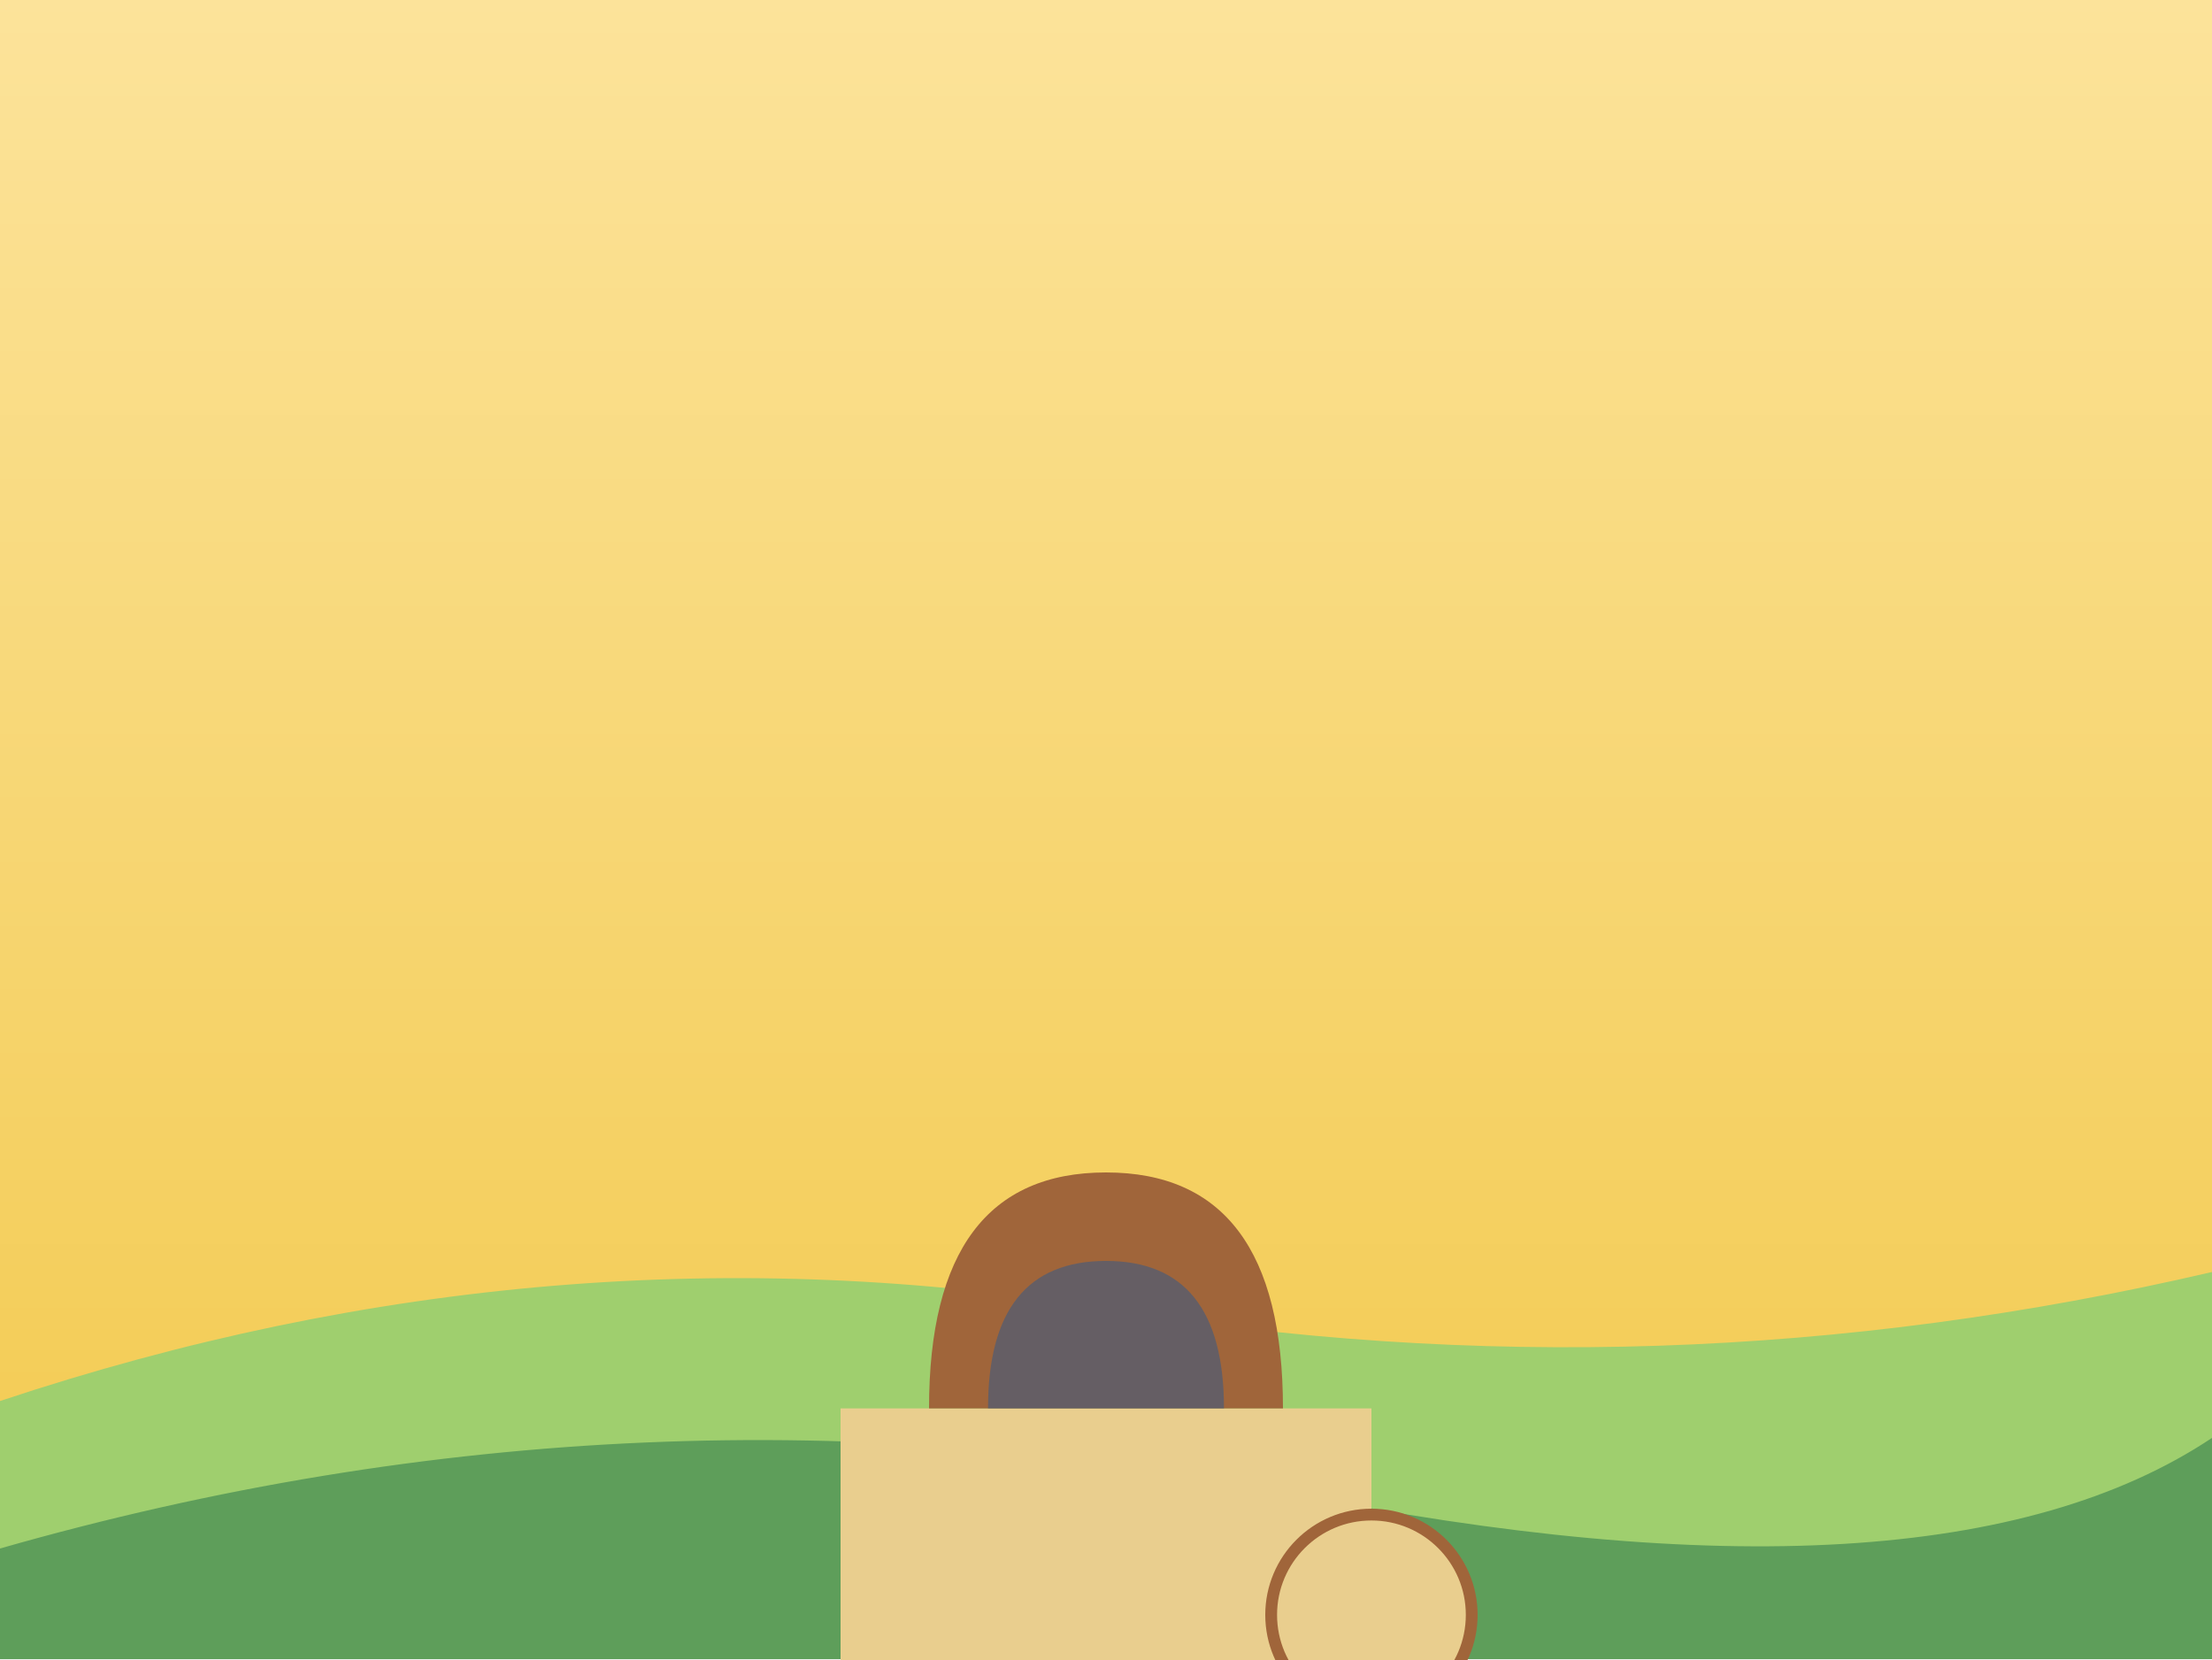
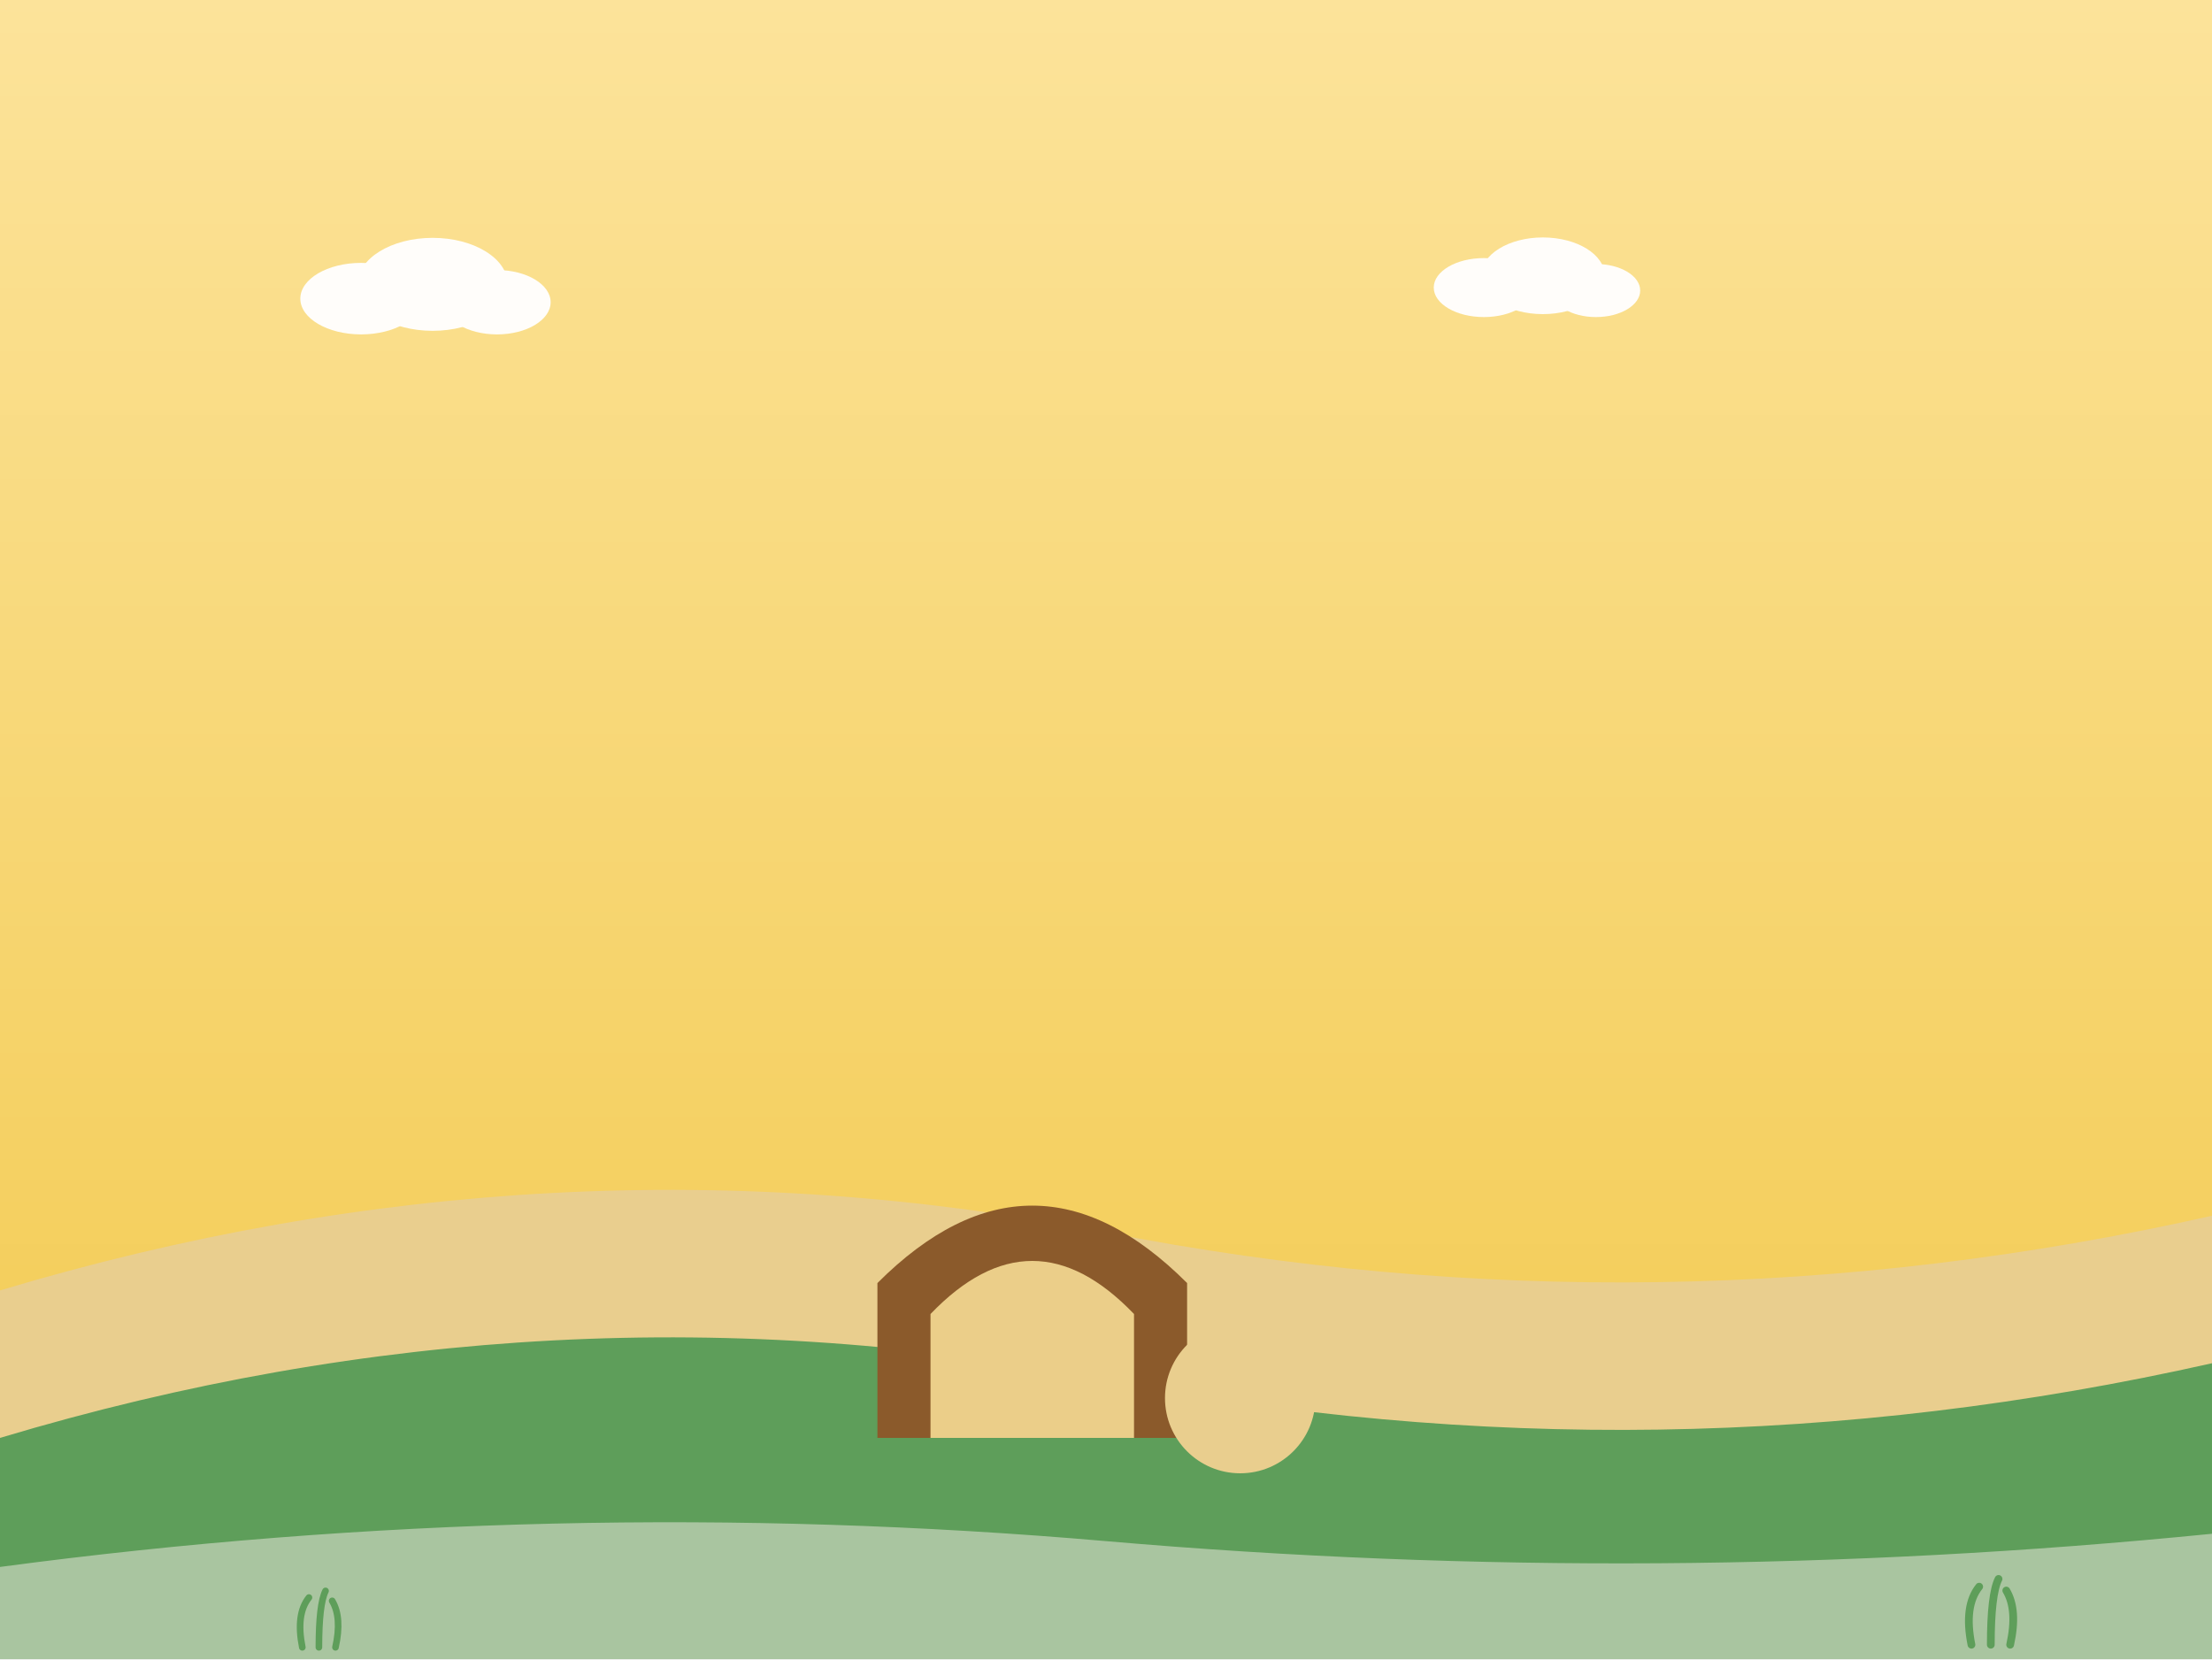
<svg xmlns="http://www.w3.org/2000/svg" viewBox="0 0 1200 900" preserveAspectRatio="xMidYMid meet" role="img">
  <defs>
-     <linearGradient id="sky167" x1="0" y1="0" x2="0" y2="1">
+     <linearGradient id="q106sky1" x1="0" y1="0" x2="0" y2="1">
      <stop offset="0" stop-color="#FCE39A" />
      <stop offset="1" stop-color="#F2C94C" />
    </linearGradient>
  </defs>
-   <rect width="1200" height="900" fill="url(#sky167)" />
-   <path d="M0,760 Q300,660 600,710 T1200,690 V900 H0 Z" fill="#9FCF6E" />
-   <path d="M0,840 Q350,740 700,810 T1200,780 V900 H0 Z" fill="#5E9E5A" />
-   <g transform="translate(600,780) scale(1.6)">
-     <rect x="-90" y="-10" width="180" height="120" fill="#E9CE8E" />
-     <path d="M-60,-10 Q-60,-90 0,-90 Q60,-90 60,-10 Z" fill="#A0653A" />
-     <path d="M-40,-10 Q-40,-60 0,-60 Q40,-60 40,-10 Z" fill="#3D5A80" opacity="0.6" />
-     <circle cx="90" cy="60" r="34" fill="#E9CE8E" stroke="#A0653A" stroke-width="4" />
+   <rect width="1200" height="900" fill="url(#q106sky1)" />
+   <path d="M0,700 Q300,610 600,668.5 T1200,659.5 V900 H0 Z" fill="#E9CE8E" />
+   <path d="M0,780 Q300,690 600,748.5 T1200,739.5 V900 H0 Z" fill="#5E9E5A" />
+   <path d="M0,850 Q300,810 600,836 T1200,832 V900 H0 Z" fill="#A9C5A0" />
+   <g transform="translate(225,162) scale(0.97)" opacity="0.95">
+     <ellipse cx="-30" cy="0" rx="34" ry="20" fill="#FFFFFF" />
+     <ellipse cx="10" cy="-8" rx="42" ry="26" fill="#FFFFFF" />
+     <ellipse cx="46" cy="2" rx="30" ry="18" fill="#FFFFFF" />
+   </g>
+   <g transform="translate(829,156) scale(0.8)" opacity="0.95">
+     <ellipse cx="-30" cy="0" rx="34" ry="20" fill="#FFFFFF" />
+     <ellipse cx="10" cy="-8" rx="42" ry="26" fill="#FFFFFF" />
+     <ellipse cx="46" cy="2" rx="30" ry="18" fill="#FFFFFF" />
+   </g>
+   <g transform="translate(173,890) scale(0.9)">
+     <path d="M-10,4 Q-14,-16 -6,-26" stroke="#5E9E5A" stroke-width="4" fill="none" stroke-linecap="round" />
+     <path d="M0,4 Q0,-22 4,-30" stroke="#5E9E5A" stroke-width="4" fill="none" stroke-linecap="round" />
+     <path d="M10,4 Q14,-14 8,-24" stroke="#5E9E5A" stroke-width="4" fill="none" stroke-linecap="round" />
+   </g>
+   <g transform="translate(1080,888) scale(1.05)">
+     <path d="M-10,4 Q-14,-16 -6,-26" stroke="#5E9E5A" stroke-width="4" fill="none" stroke-linecap="round" />
+     <path d="M0,4 Q0,-22 4,-30" stroke="#5E9E5A" stroke-width="4" fill="none" stroke-linecap="round" />
+     <path d="M10,4 Q14,-14 8,-24" stroke="#5E9E5A" stroke-width="4" fill="none" stroke-linecap="round" />
+   </g>
+   <g transform="translate(560,780) scale(1.2)">
+     <path d="M-70,0 L-70,-70 Q0,-140 70,-70 L70,0 Z" fill="#8B5A2B" />
+     <path d="M-46,0 L-46,-56 Q0,-104 46,-56 L46,0 Z" fill="#FCE39A" opacity="0.85" />
+     <circle cx="94" cy="-18" r="34" fill="#E9CE8E" />
  </g>
</svg>
